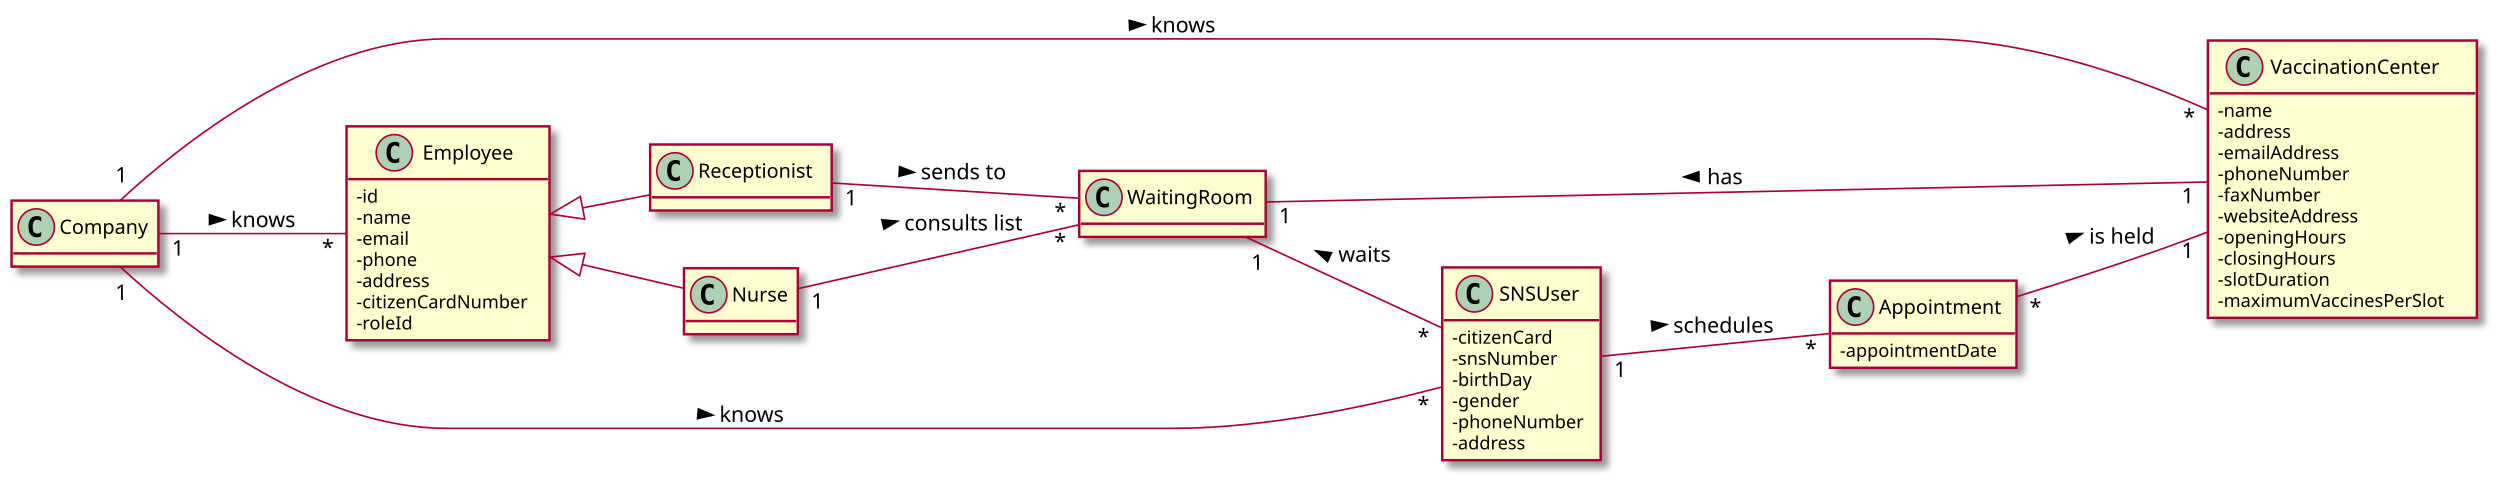
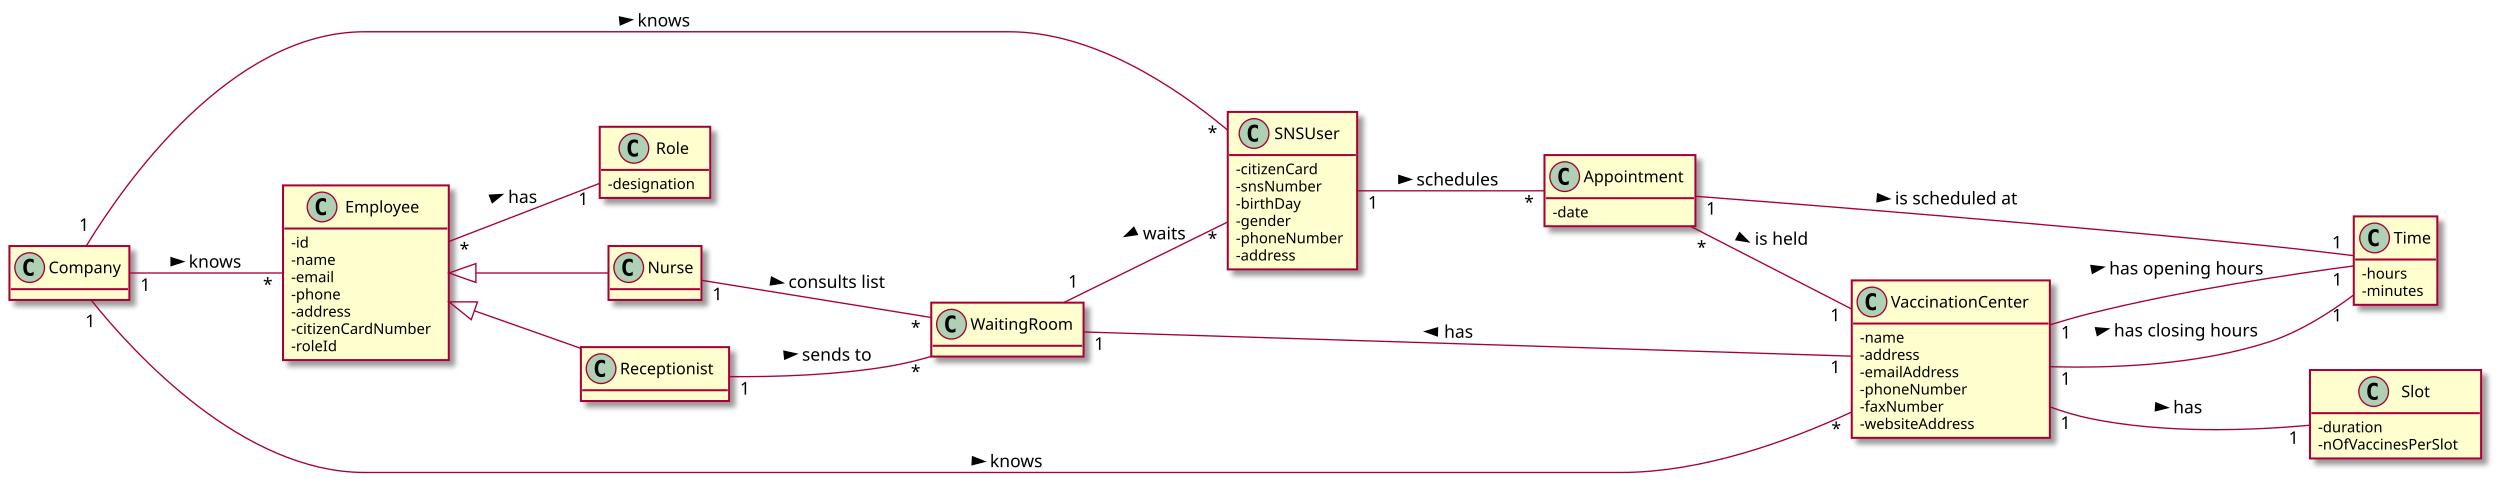
- <svg xmlns="http://www.w3.org/2000/svg" contentScriptType="application/ecmascript" contentStyleType="text/css" height="292px" preserveAspectRatio="none" style="width:1515px;height:292px;background:#FFFFFF;" version="1.1" viewBox="0 0 1515 292" width="1515px" zoomAndPan="magnify">
+ <svg xmlns="http://www.w3.org/2000/svg" contentScriptType="application/ecmascript" contentStyleType="text/css" height="357px" preserveAspectRatio="none" style="width:1855px;height:357px;background:#FFFFFF;" version="1.1" viewBox="0 0 1855 357" width="1855px" zoomAndPan="magnify">
  <defs>
-     <filter height="300%" id="fl11a23ilnosv" width="300%" x="-1" y="-1">
+     <filter height="300%" id="f1f1dnclj67vvy" width="300%" x="-1" y="-1">
      <feGaussianBlur result="blurOut" stdDeviation="2.0" />
      <feColorMatrix in="blurOut" result="blurOut2" type="matrix" values="0 0 0 0 0 0 0 0 0 0 0 0 0 0 0 0 0 0 .4 0" />
      <feOffset dx="4.0" dy="4.0" in="blurOut2" result="blurOut3" />
      <feBlend in="SourceGraphic" in2="blurOut3" mode="normal" />
    </filter>
  </defs>
  <g>
-     <rect codeLine="5" fill="#FEFECE" filter="url(#fl11a23ilnosv)" height="129.633" id="Employee" style="stroke:#A80036;stroke-width:1.5;" width="123" x="210" y="76.566" />
-     <ellipse cx="238.95" cy="92.566" fill="#ADD1B2" rx="11" ry="11" style="stroke:#A80036;stroke-width:1.0;" />
-     <path d="M241.919,98.207 Q241.341,98.503 240.7,98.644 Q240.059,98.8 239.356,98.8 Q236.856,98.8 235.528,97.16 Q234.216,95.503 234.216,92.378 Q234.216,89.253 235.528,87.597 Q236.856,85.941 239.356,85.941 Q240.059,85.941 240.7,86.097 Q241.356,86.253 241.919,86.55 L241.919,89.269 Q241.294,88.691 240.7,88.425 Q240.106,88.144 239.481,88.144 Q238.137,88.144 237.45,89.222 Q236.762,90.285 236.762,92.378 Q236.762,94.472 237.45,95.55 Q238.137,96.613 239.481,96.613 Q240.106,96.613 240.7,96.347 Q241.294,96.066 241.919,95.488 L241.919,98.207 Z " fill="#000000" />
-     <text fill="#000000" font-family="sans-serif" font-size="12" lengthAdjust="spacing" textLength="60" x="256.05" y="96.72">Employee</text>
-     <line style="stroke:#A80036;stroke-width:1.5;" x1="211" x2="332" y1="108.566" y2="108.566" />
-     <text fill="#000000" font-family="sans-serif" font-size="11" lengthAdjust="spacing" textLength="14" x="216" y="122.776">-id</text>
-     <text fill="#000000" font-family="sans-serif" font-size="11" lengthAdjust="spacing" textLength="36" x="216" y="135.581">-name</text>
-     <text fill="#000000" font-family="sans-serif" font-size="11" lengthAdjust="spacing" textLength="35" x="216" y="148.386">-email</text>
-     <text fill="#000000" font-family="sans-serif" font-size="11" lengthAdjust="spacing" textLength="39" x="216" y="161.19">-phone</text>
-     <text fill="#000000" font-family="sans-serif" font-size="11" lengthAdjust="spacing" textLength="51" x="216" y="173.995">-address</text>
-     <text fill="#000000" font-family="sans-serif" font-size="11" lengthAdjust="spacing" textLength="111" x="216" y="186.8">-citizenCardNumber</text>
-     <text fill="#000000" font-family="sans-serif" font-size="11" lengthAdjust="spacing" textLength="36" x="216" y="199.605">-roleId</text>
-     <rect codeLine="15" fill="#FEFECE" filter="url(#fl11a23ilnosv)" height="40" id="Nurse" style="stroke:#A80036;stroke-width:1.5;" width="69" x="414.5" y="162.566" />
-     <ellipse cx="429.5" cy="178.566" fill="#ADD1B2" rx="11" ry="11" style="stroke:#A80036;stroke-width:1.0;" />
-     <path d="M432.469,184.207 Q431.891,184.503 431.25,184.644 Q430.609,184.8 429.906,184.8 Q427.406,184.8 426.078,183.16 Q424.766,181.503 424.766,178.378 Q424.766,175.253 426.078,173.597 Q427.406,171.941 429.906,171.941 Q430.609,171.941 431.25,172.097 Q431.906,172.253 432.469,172.55 L432.469,175.269 Q431.844,174.691 431.25,174.425 Q430.656,174.144 430.031,174.144 Q428.688,174.144 428,175.222 Q427.312,176.285 427.312,178.378 Q427.312,180.472 428,181.55 Q428.688,182.613 430.031,182.613 Q430.656,182.613 431.25,182.347 Q431.844,182.066 432.469,181.488 L432.469,184.207 Z " fill="#000000" />
-     <text fill="#000000" font-family="sans-serif" font-size="12" lengthAdjust="spacing" textLength="37" x="443.5" y="182.72">Nurse</text>
-     <line style="stroke:#A80036;stroke-width:1.5;" x1="415.5" x2="482.5" y1="194.566" y2="194.566" />
-     <rect codeLine="17" fill="#FEFECE" filter="url(#fl11a23ilnosv)" height="40" id="Receptionist" style="stroke:#A80036;stroke-width:1.5;" width="110" x="394" y="87.566" />
-     <ellipse cx="409" cy="103.566" fill="#ADD1B2" rx="11" ry="11" style="stroke:#A80036;stroke-width:1.0;" />
-     <path d="M411.969,109.207 Q411.391,109.503 410.75,109.644 Q410.109,109.8 409.406,109.8 Q406.906,109.8 405.578,108.16 Q404.266,106.503 404.266,103.378 Q404.266,100.253 405.578,98.597 Q406.906,96.941 409.406,96.941 Q410.109,96.941 410.75,97.097 Q411.406,97.253 411.969,97.55 L411.969,100.269 Q411.344,99.691 410.75,99.425 Q410.156,99.144 409.531,99.144 Q408.188,99.144 407.5,100.222 Q406.812,101.285 406.812,103.378 Q406.812,105.472 407.5,106.55 Q408.188,107.613 409.531,107.613 Q410.156,107.613 410.75,107.347 Q411.344,107.066 411.969,106.488 L411.969,109.207 Z " fill="#000000" />
-     <text fill="#000000" font-family="sans-serif" font-size="12" lengthAdjust="spacing" textLength="78" x="423" y="107.72">Receptionist</text>
-     <line style="stroke:#A80036;stroke-width:1.5;" x1="395" x2="503" y1="119.566" y2="119.566" />
-     <rect codeLine="19" fill="#FEFECE" filter="url(#fl11a23ilnosv)" height="168.047" id="VaccinationCenter" style="stroke:#A80036;stroke-width:1.5;" width="163" x="1338" y="24.566" />
-     <ellipse cx="1360.2" cy="40.566" fill="#ADD1B2" rx="11" ry="11" style="stroke:#A80036;stroke-width:1.0;" />
-     <path d="M1363.169,46.206 Q1362.591,46.503 1361.95,46.644 Q1361.309,46.8 1360.606,46.8 Q1358.106,46.8 1356.778,45.16 Q1355.466,43.503 1355.466,40.378 Q1355.466,37.253 1356.778,35.597 Q1358.106,33.941 1360.606,33.941 Q1361.309,33.941 1361.95,34.097 Q1362.606,34.253 1363.169,34.55 L1363.169,37.269 Q1362.544,36.691 1361.95,36.425 Q1361.356,36.144 1360.731,36.144 Q1359.388,36.144 1358.7,37.222 Q1358.013,38.285 1358.013,40.378 Q1358.013,42.472 1358.7,43.55 Q1359.388,44.613 1360.731,44.613 Q1361.356,44.613 1361.95,44.347 Q1362.544,44.066 1363.169,43.488 L1363.169,46.206 Z " fill="#000000" />
-     <text fill="#000000" font-family="sans-serif" font-size="12" lengthAdjust="spacing" textLength="115" x="1375.8" y="44.72">VaccinationCenter</text>
-     <line style="stroke:#A80036;stroke-width:1.5;" x1="1339" x2="1500" y1="56.566" y2="56.566" />
-     <text fill="#000000" font-family="sans-serif" font-size="11" lengthAdjust="spacing" textLength="36" x="1344" y="70.776">-name</text>
-     <text fill="#000000" font-family="sans-serif" font-size="11" lengthAdjust="spacing" textLength="51" x="1344" y="83.581">-address</text>
-     <text fill="#000000" font-family="sans-serif" font-size="11" lengthAdjust="spacing" textLength="82" x="1344" y="96.386">-emailAddress</text>
-     <text fill="#000000" font-family="sans-serif" font-size="11" lengthAdjust="spacing" textLength="84" x="1344" y="109.19">-phoneNumber</text>
-     <text fill="#000000" font-family="sans-serif" font-size="11" lengthAdjust="spacing" textLength="66" x="1344" y="121.995">-faxNumber</text>
-     <text fill="#000000" font-family="sans-serif" font-size="11" lengthAdjust="spacing" textLength="95" x="1344" y="134.8">-websiteAddress</text>
-     <text fill="#000000" font-family="sans-serif" font-size="11" lengthAdjust="spacing" textLength="83" x="1344" y="147.605">-openingHours</text>
-     <text fill="#000000" font-family="sans-serif" font-size="11" lengthAdjust="spacing" textLength="78" x="1344" y="160.409">-closingHours</text>
-     <text fill="#000000" font-family="sans-serif" font-size="11" lengthAdjust="spacing" textLength="73" x="1344" y="173.214">-slotDuration</text>
-     <text fill="#000000" font-family="sans-serif" font-size="11" lengthAdjust="spacing" textLength="151" x="1344" y="186.019">-maximumVaccinesPerSlot</text>
-     <rect codeLine="32" fill="#FEFECE" filter="url(#fl11a23ilnosv)" height="40" id="WaitingRoom" style="stroke:#A80036;stroke-width:1.5;" width="113" x="654" y="103.566" />
-     <ellipse cx="669" cy="119.566" fill="#ADD1B2" rx="11" ry="11" style="stroke:#A80036;stroke-width:1.0;" />
-     <path d="M671.969,125.207 Q671.391,125.503 670.75,125.644 Q670.109,125.8 669.406,125.8 Q666.906,125.8 665.578,124.16 Q664.266,122.503 664.266,119.378 Q664.266,116.253 665.578,114.597 Q666.906,112.941 669.406,112.941 Q670.109,112.941 670.75,113.097 Q671.406,113.253 671.969,113.55 L671.969,116.269 Q671.344,115.691 670.75,115.425 Q670.156,115.144 669.531,115.144 Q668.188,115.144 667.5,116.222 Q666.812,117.285 666.812,119.378 Q666.812,121.472 667.5,122.55 Q668.188,123.613 669.531,123.613 Q670.156,123.613 670.75,123.347 Q671.344,123.066 671.969,122.488 L671.969,125.207 Z " fill="#000000" />
-     <text fill="#000000" font-family="sans-serif" font-size="12" lengthAdjust="spacing" textLength="81" x="683" y="123.72">WaitingRoom</text>
-     <line style="stroke:#A80036;stroke-width:1.5;" x1="655" x2="766" y1="135.566" y2="135.566" />
-     <rect codeLine="34" fill="#FEFECE" filter="url(#fl11a23ilnosv)" height="116.828" id="SNSUser" style="stroke:#A80036;stroke-width:1.5;" width="96" x="874" y="162.066" />
-     <ellipse cx="893.5" cy="178.066" fill="#ADD1B2" rx="11" ry="11" style="stroke:#A80036;stroke-width:1.0;" />
-     <path d="M896.469,183.707 Q895.891,184.003 895.25,184.144 Q894.609,184.3 893.906,184.3 Q891.406,184.3 890.078,182.66 Q888.766,181.003 888.766,177.878 Q888.766,174.753 890.078,173.097 Q891.406,171.441 893.906,171.441 Q894.609,171.441 895.25,171.597 Q895.906,171.753 896.469,172.05 L896.469,174.769 Q895.844,174.191 895.25,173.925 Q894.656,173.644 894.031,173.644 Q892.688,173.644 892,174.722 Q891.312,175.785 891.312,177.878 Q891.312,179.972 892,181.05 Q892.688,182.113 894.031,182.113 Q894.656,182.113 895.25,181.847 Q895.844,181.566 896.469,180.988 L896.469,183.707 Z " fill="#000000" />
-     <text fill="#000000" font-family="sans-serif" font-size="12" lengthAdjust="spacing" textLength="54" x="908.5" y="182.22">SNSUser</text>
-     <line style="stroke:#A80036;stroke-width:1.5;" x1="875" x2="969" y1="194.066" y2="194.066" />
-     <text fill="#000000" font-family="sans-serif" font-size="11" lengthAdjust="spacing" textLength="66" x="880" y="208.276">-citizenCard</text>
-     <text fill="#000000" font-family="sans-serif" font-size="11" lengthAdjust="spacing" textLength="70" x="880" y="221.081">-snsNumber</text>
-     <text fill="#000000" font-family="sans-serif" font-size="11" lengthAdjust="spacing" textLength="51" x="880" y="233.886">-birthDay</text>
-     <text fill="#000000" font-family="sans-serif" font-size="11" lengthAdjust="spacing" textLength="44" x="880" y="246.69">-gender</text>
-     <text fill="#000000" font-family="sans-serif" font-size="11" lengthAdjust="spacing" textLength="84" x="880" y="259.495">-phoneNumber</text>
-     <text fill="#000000" font-family="sans-serif" font-size="11" lengthAdjust="spacing" textLength="51" x="880" y="272.3">-address</text>
-     <rect codeLine="43" fill="#FEFECE" filter="url(#fl11a23ilnosv)" height="40" id="Company" style="stroke:#A80036;stroke-width:1.5;" width="89" x="7" y="121.566" />
-     <ellipse cx="22" cy="137.566" fill="#ADD1B2" rx="11" ry="11" style="stroke:#A80036;stroke-width:1.0;" />
-     <path d="M24.969,143.207 Q24.391,143.503 23.75,143.644 Q23.109,143.8 22.406,143.8 Q19.906,143.8 18.578,142.16 Q17.266,140.503 17.266,137.378 Q17.266,134.253 18.578,132.597 Q19.906,130.941 22.406,130.941 Q23.109,130.941 23.75,131.097 Q24.406,131.253 24.969,131.55 L24.969,134.269 Q24.344,133.691 23.75,133.425 Q23.156,133.144 22.531,133.144 Q21.188,133.144 20.5,134.222 Q19.812,135.285 19.812,137.378 Q19.812,139.472 20.5,140.55 Q21.188,141.613 22.531,141.613 Q23.156,141.613 23.75,141.347 Q24.344,141.066 24.969,140.488 L24.969,143.207 Z " fill="#000000" />
-     <text fill="#000000" font-family="sans-serif" font-size="12" lengthAdjust="spacing" textLength="57" x="36" y="141.72">Company</text>
-     <line style="stroke:#A80036;stroke-width:1.5;" x1="8" x2="95" y1="153.566" y2="153.566" />
-     <rect codeLine="45" fill="#FEFECE" filter="url(#fl11a23ilnosv)" height="52.805" id="Appointment" style="stroke:#A80036;stroke-width:1.5;" width="113" x="1109" y="170.066" />
-     <ellipse cx="1124.45" cy="186.066" fill="#ADD1B2" rx="11" ry="11" style="stroke:#A80036;stroke-width:1.0;" />
-     <path d="M1127.419,191.707 Q1126.841,192.003 1126.2,192.144 Q1125.559,192.3 1124.856,192.3 Q1122.356,192.3 1121.028,190.66 Q1119.716,189.003 1119.716,185.878 Q1119.716,182.753 1121.028,181.097 Q1122.356,179.441 1124.856,179.441 Q1125.559,179.441 1126.2,179.597 Q1126.856,179.753 1127.419,180.05 L1127.419,182.769 Q1126.794,182.191 1126.2,181.925 Q1125.606,181.644 1124.981,181.644 Q1123.638,181.644 1122.95,182.722 Q1122.263,183.785 1122.263,185.878 Q1122.263,187.972 1122.95,189.05 Q1123.638,190.113 1124.981,190.113 Q1125.606,190.113 1126.2,189.847 Q1126.794,189.566 1127.419,188.988 L1127.419,191.707 Z " fill="#000000" />
-     <text fill="#000000" font-family="sans-serif" font-size="12" lengthAdjust="spacing" textLength="80" x="1138.55" y="190.22">Appointment</text>
-     <line style="stroke:#A80036;stroke-width:1.5;" x1="1110" x2="1221" y1="202.066" y2="202.066" />
-     <text fill="#000000" font-family="sans-serif" font-size="11" lengthAdjust="spacing" textLength="101" x="1115" y="216.276">-appointmentDate</text>
-     <path codeLine="50" d="M352.93,160.356 C374.57,165.406 396.79,170.606 414.31,174.696 " fill="none" id="Employee-backto-Nurse" style="stroke:#A80036;stroke-width:1.0;" />
-     <polygon fill="none" points="351.27,167.156,333.39,155.786,354.46,153.526,351.27,167.156" style="stroke:#A80036;stroke-width:1.0;" />
-     <path codeLine="51" d="M353.27,125.916 C367.06,123.246 381.08,120.526 393.96,118.036 " fill="none" id="Employee-backto-Receptionist" style="stroke:#A80036;stroke-width:1.0;" />
-     <polygon fill="none" points="354.36,132.836,333.39,129.766,351.69,119.096,354.36,132.836" style="stroke:#A80036;stroke-width:1.0;" />
-     <path codeLine="53" d="M1337.96,110.276 C1193.03,113.346 891.83,119.736 767.27,122.386 " fill="none" id="VaccinationCenter-WaitingRoom" style="stroke:#A80036;stroke-width:1.0;" />
-     <polygon fill="#000000" points="1020.501,107.238,1029.607,109.985,1029.482,104.108,1020.501,107.238" style="stroke:#000000;stroke-width:1.0;" />
-     <text fill="#000000" font-family="sans-serif" font-size="13" lengthAdjust="spacing" textLength="23" x="1034.5" y="111.633">has</text>
-     <text fill="#000000" font-family="sans-serif" font-size="13" lengthAdjust="spacing" textLength="8" x="1322.074" y="123.196">1</text>
-     <text fill="#000000" font-family="sans-serif" font-size="13" lengthAdjust="spacing" textLength="8" x="775.056" y="135.271">1</text>
-     <path codeLine="54" d="M754.91,143.666 C789.55,159.706 838,182.136 873.64,198.636 " fill="none" id="WaitingRoom-SNSUser" style="stroke:#A80036;stroke-width:1.0;" />
-     <polygon fill="#000000" points="797.463,152.032,804.436,158.499,806.905,153.165,797.463,152.032" style="stroke:#000000;stroke-width:1.0;" />
-     <text fill="#000000" font-family="sans-serif" font-size="13" lengthAdjust="spacing" textLength="32" x="811" y="158.633">waits</text>
-     <text fill="#000000" font-family="sans-serif" font-size="13" lengthAdjust="spacing" textLength="8" x="758.275" y="163.514">1</text>
-     <text fill="#000000" font-family="sans-serif" font-size="13" lengthAdjust="spacing" textLength="7" x="859.023" y="208.606">*</text>
-     <path codeLine="56" d="M483.66,174.916 C526.72,165.126 601.91,148.026 653.62,136.276 " fill="none" id="Nurse-WaitingRoom" style="stroke:#A80036;stroke-width:1.0;" />
-     <polygon fill="#000000" points="543.876,134.024,534.404,133.163,535.707,138.895,543.876,134.024" style="stroke:#000000;stroke-width:1.0;" />
-     <text fill="#000000" font-family="sans-serif" font-size="13" lengthAdjust="spacing" textLength="75" x="548" y="139.633">consults list</text>
-     <text fill="#000000" font-family="sans-serif" font-size="13" lengthAdjust="spacing" textLength="8" x="491.634" y="186.966">1</text>
-     <text fill="#000000" font-family="sans-serif" font-size="13" lengthAdjust="spacing" textLength="7" x="638.884" y="150.941">*</text>
-     <path codeLine="57" d="M504.08,110.896 C547.9,113.606 609.42,117.396 653.69,120.126 " fill="none" id="Receptionist-WaitingRoom" style="stroke:#A80036;stroke-width:1.0;" />
-     <polygon fill="#000000" points="553.99,104.44,545.144,100.95,544.782,106.817,553.99,104.44" style="stroke:#000000;stroke-width:1.0;" />
-     <text fill="#000000" font-family="sans-serif" font-size="13" lengthAdjust="spacing" textLength="55" x="558" y="108.633">sends to</text>
-     <text fill="#000000" font-family="sans-serif" font-size="13" lengthAdjust="spacing" textLength="8" x="512.019" y="124.427">1</text>
-     <text fill="#000000" font-family="sans-serif" font-size="13" lengthAdjust="spacing" textLength="7" x="638.963" y="132.721">*</text>
-     <path codeLine="59" d="M72.77,121.546 C109.1,87.886 189.16,23.566 270.5,23.566 C270.5,23.566 270.5,23.566 1166.5,23.566 C1226.06,23.566 1289.58,45.146 1337.95,66.566 " fill="none" id="Company-VaccinationCenter" style="stroke:#A80036;stroke-width:1.0;" />
-     <polygon fill="#000000" points="693.495,14.915,684.331,12.372,684.586,18.244,693.495,14.915" style="stroke:#000000;stroke-width:1.0;" />
-     <text fill="#000000" font-family="sans-serif" font-size="13" lengthAdjust="spacing" textLength="39" x="697.5" y="19.633">knows</text>
-     <text fill="#000000" font-family="sans-serif" font-size="13" lengthAdjust="spacing" textLength="8" x="69.843" y="110.548">1</text>
-     <text fill="#000000" font-family="sans-serif" font-size="13" lengthAdjust="spacing" textLength="7" x="1323.11" y="75.456">*</text>
-     <path codeLine="60" d="M72.77,161.586 C109.1,195.246 189.16,259.566 270.5,259.566 C270.5,259.566 270.5,259.566 711.5,259.566 C767.92,259.566 831.46,245.726 873.62,234.536 " fill="none" id="Company-SNSUser" style="stroke:#A80036;stroke-width:1.0;" />
-     <polygon fill="#000000" points="431.979,251.586,423.238,247.839,422.705,253.692,431.979,251.586" style="stroke:#000000;stroke-width:1.0;" />
-     <text fill="#000000" font-family="sans-serif" font-size="13" lengthAdjust="spacing" textLength="39" x="436" y="255.633">knows</text>
-     <text fill="#000000" font-family="sans-serif" font-size="13" lengthAdjust="spacing" textLength="8" x="69.843" y="181.756">1</text>
-     <text fill="#000000" font-family="sans-serif" font-size="13" lengthAdjust="spacing" textLength="7" x="859" y="249.779">*</text>
-     <path codeLine="61" d="M96.09,141.566 C128.65,141.566 173.55,141.566 209.65,141.566 " fill="none" id="Company-Employee" style="stroke:#A80036;stroke-width:1.0;" />
-     <polygon fill="#000000" points="136,133.132,126.955,130.193,126.955,136.071,136,133.132" style="stroke:#000000;stroke-width:1.0;" />
-     <text fill="#000000" font-family="sans-serif" font-size="13" lengthAdjust="spacing" textLength="39" x="140" y="137.633">knows</text>
-     <text fill="#000000" font-family="sans-serif" font-size="13" lengthAdjust="spacing" textLength="8" x="104.138" y="154.886">1</text>
-     <text fill="#000000" font-family="sans-serif" font-size="13" lengthAdjust="spacing" textLength="7" x="195.094" y="154.529">*</text>
-     <path codeLine="63" d="M970.14,215.886 C1009.81,211.936 1066.62,206.296 1108.58,202.126 " fill="none" id="SNSUser-Appointment" style="stroke:#A80036;stroke-width:1.0;" />
-     <polygon fill="#000000" points="1009.976,196.638,1000.684,194.608,1001.265,200.457,1009.976,196.638" style="stroke:#000000;stroke-width:1.0;" />
-     <text fill="#000000" font-family="sans-serif" font-size="13" lengthAdjust="spacing" textLength="64" x="1014" y="201.633">schedules</text>
-     <text fill="#000000" font-family="sans-serif" font-size="13" lengthAdjust="spacing" textLength="8" x="978.124" y="228.408">1</text>
-     <text fill="#000000" font-family="sans-serif" font-size="13" lengthAdjust="spacing" textLength="7" x="1093.839" y="215.887">*</text>
-     <path codeLine="64" d="M1222.21,179.736 C1248.38,171.606 1279.93,161.486 1308,151.566 C1317.71,148.136 1327.83,144.406 1337.85,140.626 " fill="none" id="Appointment-VaccinationCenter" style="stroke:#A80036;stroke-width:1.0;" />
-     <polygon fill="#000000" points="1261.736,141.53,1252.227,141.644,1254.11,147.212,1261.736,141.53" style="stroke:#000000;stroke-width:1.0;" />
-     <text fill="#000000" font-family="sans-serif" font-size="13" lengthAdjust="spacing" textLength="41" x="1266" y="147.633">is held</text>
-     <text fill="#000000" font-family="sans-serif" font-size="13" lengthAdjust="spacing" textLength="7" x="1229.924" y="190.628">*</text>
-     <text fill="#000000" font-family="sans-serif" font-size="13" lengthAdjust="spacing" textLength="8" x="1321.954" y="156.344">1</text>
+     <rect codeLine="5" fill="#FEFECE" filter="url(#f1f1dnclj67vvy)" height="129.633" id="Employee" style="stroke:#A80036;stroke-width:1.5;" width="123" x="210" y="137.566" />
+     <ellipse cx="238.95" cy="153.566" fill="#ADD1B2" rx="11" ry="11" style="stroke:#A80036;stroke-width:1.0;" />
+     <path d="M241.919,159.207 Q241.341,159.503 240.7,159.644 Q240.059,159.8 239.356,159.8 Q236.856,159.8 235.528,158.16 Q234.216,156.503 234.216,153.378 Q234.216,150.253 235.528,148.597 Q236.856,146.941 239.356,146.941 Q240.059,146.941 240.7,147.097 Q241.356,147.253 241.919,147.55 L241.919,150.269 Q241.294,149.691 240.7,149.425 Q240.106,149.144 239.481,149.144 Q238.137,149.144 237.45,150.222 Q236.762,151.285 236.762,153.378 Q236.762,155.472 237.45,156.55 Q238.137,157.613 239.481,157.613 Q240.106,157.613 240.7,157.347 Q241.294,157.066 241.919,156.488 L241.919,159.207 Z " fill="#000000" />
+     <text fill="#000000" font-family="sans-serif" font-size="12" lengthAdjust="spacing" textLength="60" x="256.05" y="157.72">Employee</text>
+     <line style="stroke:#A80036;stroke-width:1.5;" x1="211" x2="332" y1="169.566" y2="169.566" />
+     <text fill="#000000" font-family="sans-serif" font-size="11" lengthAdjust="spacing" textLength="14" x="216" y="183.776">-id</text>
+     <text fill="#000000" font-family="sans-serif" font-size="11" lengthAdjust="spacing" textLength="36" x="216" y="196.581">-name</text>
+     <text fill="#000000" font-family="sans-serif" font-size="11" lengthAdjust="spacing" textLength="35" x="216" y="209.386">-email</text>
+     <text fill="#000000" font-family="sans-serif" font-size="11" lengthAdjust="spacing" textLength="39" x="216" y="222.19">-phone</text>
+     <text fill="#000000" font-family="sans-serif" font-size="11" lengthAdjust="spacing" textLength="51" x="216" y="234.995">-address</text>
+     <text fill="#000000" font-family="sans-serif" font-size="11" lengthAdjust="spacing" textLength="111" x="216" y="247.8">-citizenCardNumber</text>
+     <text fill="#000000" font-family="sans-serif" font-size="11" lengthAdjust="spacing" textLength="36" x="216" y="260.604">-roleId</text>
+     <rect codeLine="15" fill="#FEFECE" filter="url(#f1f1dnclj67vvy)" height="52.805" id="Role" style="stroke:#A80036;stroke-width:1.5;" width="82" x="445" y="94.066" />
+     <ellipse cx="470.35" cy="110.066" fill="#ADD1B2" rx="11" ry="11" style="stroke:#A80036;stroke-width:1.0;" />
+     <path d="M473.319,115.707 Q472.741,116.003 472.1,116.144 Q471.459,116.3 470.756,116.3 Q468.256,116.3 466.928,114.66 Q465.616,113.003 465.616,109.878 Q465.616,106.753 466.928,105.097 Q468.256,103.441 470.756,103.441 Q471.459,103.441 472.1,103.597 Q472.756,103.753 473.319,104.05 L473.319,106.769 Q472.694,106.191 472.1,105.925 Q471.506,105.644 470.881,105.644 Q469.538,105.644 468.85,106.722 Q468.163,107.785 468.163,109.878 Q468.163,111.972 468.85,113.05 Q469.538,114.113 470.881,114.113 Q471.506,114.113 472.1,113.847 Q472.694,113.566 473.319,112.988 L473.319,115.707 Z " fill="#000000" />
+     <text fill="#000000" font-family="sans-serif" font-size="12" lengthAdjust="spacing" textLength="27" x="486.65" y="114.22">Role</text>
+     <line style="stroke:#A80036;stroke-width:1.5;" x1="446" x2="526" y1="126.066" y2="126.066" />
+     <text fill="#000000" font-family="sans-serif" font-size="11" lengthAdjust="spacing" textLength="70" x="451" y="140.276">-designation</text>
+     <rect codeLine="19" fill="#FEFECE" filter="url(#f1f1dnclj67vvy)" height="40" id="Nurse" style="stroke:#A80036;stroke-width:1.5;" width="69" x="451.5" y="182.566" />
+     <ellipse cx="466.5" cy="198.566" fill="#ADD1B2" rx="11" ry="11" style="stroke:#A80036;stroke-width:1.0;" />
+     <path d="M469.469,204.207 Q468.891,204.503 468.25,204.644 Q467.609,204.8 466.906,204.8 Q464.406,204.8 463.078,203.16 Q461.766,201.503 461.766,198.378 Q461.766,195.253 463.078,193.597 Q464.406,191.941 466.906,191.941 Q467.609,191.941 468.25,192.097 Q468.906,192.253 469.469,192.55 L469.469,195.269 Q468.844,194.691 468.25,194.425 Q467.656,194.144 467.031,194.144 Q465.688,194.144 465,195.222 Q464.312,196.285 464.312,198.378 Q464.312,200.472 465,201.55 Q465.688,202.613 467.031,202.613 Q467.656,202.613 468.25,202.347 Q468.844,202.066 469.469,201.488 L469.469,204.207 Z " fill="#000000" />
+     <text fill="#000000" font-family="sans-serif" font-size="12" lengthAdjust="spacing" textLength="37" x="480.5" y="202.72">Nurse</text>
+     <line style="stroke:#A80036;stroke-width:1.5;" x1="452.5" x2="519.5" y1="214.566" y2="214.566" />
+     <rect codeLine="21" fill="#FEFECE" filter="url(#f1f1dnclj67vvy)" height="40" id="Receptionist" style="stroke:#A80036;stroke-width:1.5;" width="110" x="431" y="257.566" />
+     <ellipse cx="446" cy="273.566" fill="#ADD1B2" rx="11" ry="11" style="stroke:#A80036;stroke-width:1.0;" />
+     <path d="M448.969,279.207 Q448.391,279.503 447.75,279.644 Q447.109,279.8 446.406,279.8 Q443.906,279.8 442.578,278.16 Q441.266,276.503 441.266,273.378 Q441.266,270.253 442.578,268.597 Q443.906,266.941 446.406,266.941 Q447.109,266.941 447.75,267.097 Q448.406,267.253 448.969,267.55 L448.969,270.269 Q448.344,269.691 447.75,269.425 Q447.156,269.144 446.531,269.144 Q445.188,269.144 444.5,270.222 Q443.812,271.285 443.812,273.378 Q443.812,275.472 444.5,276.55 Q445.188,277.613 446.531,277.613 Q447.156,277.613 447.75,277.347 Q448.344,277.066 448.969,276.488 L448.969,279.207 Z " fill="#000000" />
+     <text fill="#000000" font-family="sans-serif" font-size="12" lengthAdjust="spacing" textLength="78" x="460" y="277.72">Receptionist</text>
+     <line style="stroke:#A80036;stroke-width:1.5;" x1="432" x2="540" y1="289.566" y2="289.566" />
+     <rect codeLine="23" fill="#FEFECE" filter="url(#f1f1dnclj67vvy)" height="116.828" id="VaccinationCenter" style="stroke:#A80036;stroke-width:1.5;" width="147" x="1374" y="208.066" />
+     <ellipse cx="1389" cy="224.066" fill="#ADD1B2" rx="11" ry="11" style="stroke:#A80036;stroke-width:1.0;" />
+     <path d="M1391.969,229.707 Q1391.391,230.003 1390.75,230.144 Q1390.109,230.3 1389.406,230.3 Q1386.906,230.3 1385.578,228.66 Q1384.266,227.003 1384.266,223.878 Q1384.266,220.753 1385.578,219.097 Q1386.906,217.441 1389.406,217.441 Q1390.109,217.441 1390.75,217.597 Q1391.406,217.753 1391.969,218.05 L1391.969,220.769 Q1391.344,220.191 1390.75,219.925 Q1390.156,219.644 1389.531,219.644 Q1388.188,219.644 1387.5,220.722 Q1386.812,221.785 1386.812,223.878 Q1386.812,225.972 1387.5,227.05 Q1388.188,228.113 1389.531,228.113 Q1390.156,228.113 1390.75,227.847 Q1391.344,227.566 1391.969,226.988 L1391.969,229.707 Z " fill="#000000" />
+     <text fill="#000000" font-family="sans-serif" font-size="12" lengthAdjust="spacing" textLength="115" x="1403" y="228.22">VaccinationCenter</text>
+     <line style="stroke:#A80036;stroke-width:1.5;" x1="1375" x2="1520" y1="240.066" y2="240.066" />
+     <text fill="#000000" font-family="sans-serif" font-size="11" lengthAdjust="spacing" textLength="36" x="1380" y="254.276">-name</text>
+     <text fill="#000000" font-family="sans-serif" font-size="11" lengthAdjust="spacing" textLength="51" x="1380" y="267.081">-address</text>
+     <text fill="#000000" font-family="sans-serif" font-size="11" lengthAdjust="spacing" textLength="82" x="1380" y="279.886">-emailAddress</text>
+     <text fill="#000000" font-family="sans-serif" font-size="11" lengthAdjust="spacing" textLength="84" x="1380" y="292.69">-phoneNumber</text>
+     <text fill="#000000" font-family="sans-serif" font-size="11" lengthAdjust="spacing" textLength="66" x="1380" y="305.495">-faxNumber</text>
+     <text fill="#000000" font-family="sans-serif" font-size="11" lengthAdjust="spacing" textLength="95" x="1380" y="318.3">-websiteAddress</text>
+     <rect codeLine="32" fill="#FEFECE" filter="url(#f1f1dnclj67vvy)" height="40" id="WaitingRoom" style="stroke:#A80036;stroke-width:1.5;" width="113" x="691" y="224.566" />
+     <ellipse cx="706" cy="240.566" fill="#ADD1B2" rx="11" ry="11" style="stroke:#A80036;stroke-width:1.0;" />
+     <path d="M708.969,246.207 Q708.391,246.503 707.75,246.644 Q707.109,246.8 706.406,246.8 Q703.906,246.8 702.578,245.16 Q701.266,243.503 701.266,240.378 Q701.266,237.253 702.578,235.597 Q703.906,233.941 706.406,233.941 Q707.109,233.941 707.75,234.097 Q708.406,234.253 708.969,234.55 L708.969,237.269 Q708.344,236.691 707.75,236.425 Q707.156,236.144 706.531,236.144 Q705.188,236.144 704.5,237.222 Q703.812,238.285 703.812,240.378 Q703.812,242.472 704.5,243.55 Q705.188,244.613 706.531,244.613 Q707.156,244.613 707.75,244.347 Q708.344,244.066 708.969,243.488 L708.969,246.207 Z " fill="#000000" />
+     <text fill="#000000" font-family="sans-serif" font-size="12" lengthAdjust="spacing" textLength="81" x="720" y="244.72">WaitingRoom</text>
+     <line style="stroke:#A80036;stroke-width:1.5;" x1="692" x2="803" y1="256.566" y2="256.566" />
+     <rect codeLine="34" fill="#FEFECE" filter="url(#f1f1dnclj67vvy)" height="116.828" id="SNSUser" style="stroke:#A80036;stroke-width:1.5;" width="96" x="911" y="83.066" />
+     <ellipse cx="930.5" cy="99.066" fill="#ADD1B2" rx="11" ry="11" style="stroke:#A80036;stroke-width:1.0;" />
+     <path d="M933.469,104.707 Q932.891,105.003 932.25,105.144 Q931.609,105.3 930.906,105.3 Q928.406,105.3 927.078,103.66 Q925.766,102.003 925.766,98.878 Q925.766,95.753 927.078,94.097 Q928.406,92.441 930.906,92.441 Q931.609,92.441 932.25,92.597 Q932.906,92.753 933.469,93.05 L933.469,95.769 Q932.844,95.191 932.25,94.925 Q931.656,94.644 931.031,94.644 Q929.688,94.644 929,95.722 Q928.312,96.785 928.312,98.878 Q928.312,100.972 929,102.05 Q929.688,103.113 931.031,103.113 Q931.656,103.113 932.25,102.847 Q932.844,102.566 933.469,101.988 L933.469,104.707 Z " fill="#000000" />
+     <text fill="#000000" font-family="sans-serif" font-size="12" lengthAdjust="spacing" textLength="54" x="945.5" y="103.22">SNSUser</text>
+     <line style="stroke:#A80036;stroke-width:1.5;" x1="912" x2="1006" y1="115.066" y2="115.066" />
+     <text fill="#000000" font-family="sans-serif" font-size="11" lengthAdjust="spacing" textLength="66" x="917" y="129.276">-citizenCard</text>
+     <text fill="#000000" font-family="sans-serif" font-size="11" lengthAdjust="spacing" textLength="70" x="917" y="142.081">-snsNumber</text>
+     <text fill="#000000" font-family="sans-serif" font-size="11" lengthAdjust="spacing" textLength="51" x="917" y="154.886">-birthDay</text>
+     <text fill="#000000" font-family="sans-serif" font-size="11" lengthAdjust="spacing" textLength="44" x="917" y="167.69">-gender</text>
+     <text fill="#000000" font-family="sans-serif" font-size="11" lengthAdjust="spacing" textLength="84" x="917" y="180.495">-phoneNumber</text>
+     <text fill="#000000" font-family="sans-serif" font-size="11" lengthAdjust="spacing" textLength="51" x="917" y="193.3">-address</text>
+     <rect codeLine="43" fill="#FEFECE" filter="url(#f1f1dnclj67vvy)" height="40" id="Company" style="stroke:#A80036;stroke-width:1.5;" width="89" x="7" y="182.566" />
+     <ellipse cx="22" cy="198.566" fill="#ADD1B2" rx="11" ry="11" style="stroke:#A80036;stroke-width:1.0;" />
+     <path d="M24.969,204.207 Q24.391,204.503 23.75,204.644 Q23.109,204.8 22.406,204.8 Q19.906,204.8 18.578,203.16 Q17.266,201.503 17.266,198.378 Q17.266,195.253 18.578,193.597 Q19.906,191.941 22.406,191.941 Q23.109,191.941 23.75,192.097 Q24.406,192.253 24.969,192.55 L24.969,195.269 Q24.344,194.691 23.75,194.425 Q23.156,194.144 22.531,194.144 Q21.188,194.144 20.5,195.222 Q19.812,196.285 19.812,198.378 Q19.812,200.472 20.5,201.55 Q21.188,202.613 22.531,202.613 Q23.156,202.613 23.75,202.347 Q24.344,202.066 24.969,201.488 L24.969,204.207 Z " fill="#000000" />
+     <text fill="#000000" font-family="sans-serif" font-size="12" lengthAdjust="spacing" textLength="57" x="36" y="202.72">Company</text>
+     <line style="stroke:#A80036;stroke-width:1.5;" x1="8" x2="95" y1="214.566" y2="214.566" />
+     <rect codeLine="45" fill="#FEFECE" filter="url(#f1f1dnclj67vvy)" height="52.805" id="Appointment" style="stroke:#A80036;stroke-width:1.5;" width="112" x="1146" y="115.066" />
+     <ellipse cx="1161" cy="131.066" fill="#ADD1B2" rx="11" ry="11" style="stroke:#A80036;stroke-width:1.0;" />
+     <path d="M1163.969,136.707 Q1163.391,137.003 1162.75,137.144 Q1162.109,137.3 1161.406,137.3 Q1158.906,137.3 1157.578,135.66 Q1156.266,134.003 1156.266,130.878 Q1156.266,127.753 1157.578,126.097 Q1158.906,124.441 1161.406,124.441 Q1162.109,124.441 1162.75,124.597 Q1163.406,124.753 1163.969,125.05 L1163.969,127.769 Q1163.344,127.191 1162.75,126.925 Q1162.156,126.644 1161.531,126.644 Q1160.188,126.644 1159.5,127.722 Q1158.812,128.785 1158.812,130.878 Q1158.812,132.972 1159.5,134.05 Q1160.188,135.113 1161.531,135.113 Q1162.156,135.113 1162.75,134.847 Q1163.344,134.566 1163.969,133.988 L1163.969,136.707 Z " fill="#000000" />
+     <text fill="#000000" font-family="sans-serif" font-size="12" lengthAdjust="spacing" textLength="80" x="1175" y="135.22">Appointment</text>
+     <line style="stroke:#A80036;stroke-width:1.5;" x1="1147" x2="1257" y1="147.066" y2="147.066" />
+     <text fill="#000000" font-family="sans-serif" font-size="11" lengthAdjust="spacing" textLength="29" x="1152" y="161.276">-date</text>
+     <rect codeLine="49" fill="#FEFECE" filter="url(#f1f1dnclj67vvy)" height="65.609" id="Time" style="stroke:#A80036;stroke-width:1.5;" width="62" x="1746.5" y="160.566" />
+     <ellipse cx="1761.95" cy="176.566" fill="#ADD1B2" rx="11" ry="11" style="stroke:#A80036;stroke-width:1.0;" />
+     <path d="M1764.919,182.207 Q1764.341,182.503 1763.7,182.644 Q1763.059,182.8 1762.356,182.8 Q1759.856,182.8 1758.528,181.16 Q1757.216,179.503 1757.216,176.378 Q1757.216,173.253 1758.528,171.597 Q1759.856,169.941 1762.356,169.941 Q1763.059,169.941 1763.7,170.097 Q1764.356,170.253 1764.919,170.55 L1764.919,173.269 Q1764.294,172.691 1763.7,172.425 Q1763.106,172.144 1762.481,172.144 Q1761.138,172.144 1760.45,173.222 Q1759.763,174.285 1759.763,176.378 Q1759.763,178.472 1760.45,179.55 Q1761.138,180.613 1762.481,180.613 Q1763.106,180.613 1763.7,180.347 Q1764.294,180.066 1764.919,179.488 L1764.919,182.207 Z " fill="#000000" />
+     <text fill="#000000" font-family="sans-serif" font-size="12" lengthAdjust="spacing" textLength="29" x="1776.05" y="180.72">Time</text>
+     <line style="stroke:#A80036;stroke-width:1.5;" x1="1747.5" x2="1807.5" y1="192.566" y2="192.566" />
+     <text fill="#000000" font-family="sans-serif" font-size="11" lengthAdjust="spacing" textLength="37" x="1752.5" y="206.776">-hours</text>
+     <text fill="#000000" font-family="sans-serif" font-size="11" lengthAdjust="spacing" textLength="50" x="1752.5" y="219.581">-minutes</text>
+     <rect codeLine="54" fill="#FEFECE" filter="url(#f1f1dnclj67vvy)" height="65.609" id="Slot" style="stroke:#A80036;stroke-width:1.5;" width="127" x="1714" y="274.566" />
+     <ellipse cx="1761.25" cy="290.566" fill="#ADD1B2" rx="11" ry="11" style="stroke:#A80036;stroke-width:1.0;" />
+     <path d="M1764.219,296.207 Q1763.641,296.503 1763,296.644 Q1762.359,296.8 1761.656,296.8 Q1759.156,296.8 1757.828,295.16 Q1756.516,293.503 1756.516,290.378 Q1756.516,287.253 1757.828,285.597 Q1759.156,283.941 1761.656,283.941 Q1762.359,283.941 1763,284.097 Q1763.656,284.253 1764.219,284.55 L1764.219,287.269 Q1763.594,286.691 1763,286.425 Q1762.406,286.144 1761.781,286.144 Q1760.438,286.144 1759.75,287.222 Q1759.062,288.285 1759.062,290.378 Q1759.062,292.472 1759.75,293.55 Q1760.438,294.613 1761.781,294.613 Q1762.406,294.613 1763,294.347 Q1763.594,294.066 1764.219,293.488 L1764.219,296.207 Z " fill="#000000" />
+     <text fill="#000000" font-family="sans-serif" font-size="12" lengthAdjust="spacing" textLength="24" x="1781.75" y="294.72">Slot</text>
+     <line style="stroke:#A80036;stroke-width:1.5;" x1="1715" x2="1840" y1="306.566" y2="306.566" />
+     <text fill="#000000" font-family="sans-serif" font-size="11" lengthAdjust="spacing" textLength="51" x="1720" y="320.776">-duration</text>
+     <text fill="#000000" font-family="sans-serif" font-size="11" lengthAdjust="spacing" textLength="115" x="1720" y="333.581">-nOfVaccinesPerSlot</text>
+     <path codeLine="59" d="M353.16,202.566 C387.24,202.566 425.04,202.566 451.4,202.566 " fill="none" id="Employee-backto-Nurse" style="stroke:#A80036;stroke-width:1.0;" />
+     <polygon fill="none" points="353.11,209.566,333.11,202.566,353.11,195.566,353.11,209.566" style="stroke:#A80036;stroke-width:1.0;" />
+     <path codeLine="60" d="M352.16,230.676 C378.4,239.946 406.95,250.016 430.83,258.446 " fill="none" id="Employee-backto-Receptionist" style="stroke:#A80036;stroke-width:1.0;" />
+     <polygon fill="none" points="349.64,237.216,333.11,223.956,354.3,224.016,349.64,237.216" style="stroke:#A80036;stroke-width:1.0;" />
+     <path codeLine="62" d="M333.11,179.176 C368.93,165.356 413.3,148.236 444.81,136.076 " fill="none" id="Employee-Role" style="stroke:#A80036;stroke-width:1.0;" />
+     <polygon fill="#000000" points="372.665,144.332,363.168,144.847,365.284,150.33,372.665,144.332" style="stroke:#000000;stroke-width:1.0;" />
+     <text fill="#000000" font-family="sans-serif" font-size="13" lengthAdjust="spacing" textLength="23" x="377" y="150.633">has</text>
+     <text fill="#000000" font-family="sans-serif" font-size="13" lengthAdjust="spacing" textLength="7" x="341.045" y="189.337">*</text>
+     <text fill="#000000" font-family="sans-serif" font-size="13" lengthAdjust="spacing" textLength="8" x="429.043" y="152.126">1</text>
+     <path codeLine="64" d="M1373.77,264.276 C1233.74,259.856 929.46,250.266 804.15,246.316 " fill="none" id="VaccinationCenter-WaitingRoom" style="stroke:#A80036;stroke-width:1.0;" />
+     <polygon fill="#000000" points="1057.503,245.975,1066.45,249.197,1066.636,243.322,1057.503,245.975" style="stroke:#000000;stroke-width:1.0;" />
+     <text fill="#000000" font-family="sans-serif" font-size="13" lengthAdjust="spacing" textLength="23" x="1071.5" y="250.633">has</text>
+     <text fill="#000000" font-family="sans-serif" font-size="13" lengthAdjust="spacing" textLength="8" x="1358.119" y="276.871">1</text>
+     <text fill="#000000" font-family="sans-serif" font-size="13" lengthAdjust="spacing" textLength="8" x="811.921" y="259.577">1</text>
+     <path codeLine="65" d="M789.39,224.466 C824.28,207.306 874.46,182.636 911,164.676 " fill="none" id="WaitingRoom-SNSUser" style="stroke:#A80036;stroke-width:1.0;" />
+     <polygon fill="#000000" points="834.513,175.338,843.927,173.985,841.333,168.71,834.513,175.338" style="stroke:#000000;stroke-width:1.0;" />
+     <text fill="#000000" font-family="sans-serif" font-size="13" lengthAdjust="spacing" textLength="32" x="848" y="177.633">waits</text>
+     <text fill="#000000" font-family="sans-serif" font-size="13" lengthAdjust="spacing" textLength="8" x="792.52" y="213.445">1</text>
+     <text fill="#000000" font-family="sans-serif" font-size="13" lengthAdjust="spacing" textLength="7" x="896.114" y="181.453">*</text>
+     <path codeLine="67" d="M1258.24,145.676 C1347.74,152.466 1529.96,166.846 1684,182.566 C1704.75,184.686 1728.08,187.456 1746.12,189.696 " fill="none" id="Appointment-Time" style="stroke:#A80036;stroke-width:1.0;" />
+     <polygon fill="#000000" points="1401.98,147.582,1393.235,143.842,1392.707,149.696,1401.98,147.582" style="stroke:#000000;stroke-width:1.0;" />
+     <text fill="#000000" font-family="sans-serif" font-size="13" lengthAdjust="spacing" textLength="96" x="1406" y="151.633">is scheduled at</text>
+     <text fill="#000000" font-family="sans-serif" font-size="13" lengthAdjust="spacing" textLength="8" x="1265.958" y="159.251">1</text>
+     <text fill="#000000" font-family="sans-serif" font-size="13" lengthAdjust="spacing" textLength="8" x="1730.381" y="184.333">1</text>
+     <path codeLine="69" d="M1521.11,272.076 C1568.6,273.396 1631.35,270.736 1684,253.566 C1706.75,246.146 1729.33,231.666 1746.49,218.796 " fill="none" id="VaccinationCenter-Time" style="stroke:#A80036;stroke-width:1.0;" />
+     <polygon fill="#000000" points="1564.366,243.982,1554.887,243.203,1556.239,248.923,1564.366,243.982" style="stroke:#000000;stroke-width:1.0;" />
+     <text fill="#000000" font-family="sans-serif" font-size="13" lengthAdjust="spacing" textLength="111" x="1568.5" y="249.633">has closing hours</text>
+     <text fill="#000000" font-family="sans-serif" font-size="13" lengthAdjust="spacing" textLength="8" x="1529.113" y="285.5">1</text>
+     <text fill="#000000" font-family="sans-serif" font-size="13" lengthAdjust="spacing" textLength="8" x="1730.394" y="238.492">1</text>
+     <path codeLine="70" d="M1521.18,240.986 C1531.13,237.916 1541.27,235.006 1551,232.566 C1619.98,215.266 1702.74,203.086 1746.29,197.336 " fill="none" id="VaccinationCenter-Time-1" style="stroke:#A80036;stroke-width:1.0;" />
+     <polygon fill="#000000" points="1560.909,198.18,1551.469,197.017,1552.588,202.787,1560.909,198.18" style="stroke:#000000;stroke-width:1.0;" />
+     <text fill="#000000" font-family="sans-serif" font-size="13" lengthAdjust="spacing" textLength="118" x="1565" y="203.633">has opening hours</text>
+     <text fill="#000000" font-family="sans-serif" font-size="13" lengthAdjust="spacing" textLength="8" x="1529.191" y="251.204">1</text>
+     <text fill="#000000" font-family="sans-serif" font-size="13" lengthAdjust="spacing" textLength="8" x="1730.588" y="211.925">1</text>
+     <path codeLine="71" d="M1521.24,301.996 C1531.05,305.516 1541.14,308.536 1551,310.566 C1605.07,321.686 1667.99,319.646 1713.6,315.566 " fill="none" id="VaccinationCenter-Slot" style="stroke:#A80036;stroke-width:1.0;" />
+     <polygon fill="#000000" points="1608.488,302.484,1599.672,298.916,1599.258,304.779,1608.488,302.484" style="stroke:#000000;stroke-width:1.0;" />
+     <text fill="#000000" font-family="sans-serif" font-size="13" lengthAdjust="spacing" textLength="23" x="1612.5" y="306.633">has</text>
+     <text fill="#000000" font-family="sans-serif" font-size="13" lengthAdjust="spacing" textLength="8" x="1528.892" y="318.304">1</text>
+     <text fill="#000000" font-family="sans-serif" font-size="13" lengthAdjust="spacing" textLength="8" x="1698.173" y="329.357">1</text>
+     <path codeLine="73" d="M520.66,208.016 C563.72,214.986 638.91,227.156 690.62,235.526 " fill="none" id="Nurse-WaitingRoom" style="stroke:#A80036;stroke-width:1.0;" />
+     <polygon fill="#000000" points="580.936,209.931,572.476,205.585,571.537,211.387,580.936,209.931" style="stroke:#000000;stroke-width:1.0;" />
+     <text fill="#000000" font-family="sans-serif" font-size="13" lengthAdjust="spacing" textLength="75" x="585" y="213.633">consults list</text>
+     <text fill="#000000" font-family="sans-serif" font-size="13" lengthAdjust="spacing" textLength="8" x="528.634" y="222.767">1</text>
+     <text fill="#000000" font-family="sans-serif" font-size="13" lengthAdjust="spacing" textLength="7" x="675.884" y="247.404">*</text>
+     <path codeLine="74" d="M541.08,279.456 C575.62,279.736 621.23,278.396 661,271.566 C670.82,269.876 681.07,267.346 690.93,264.496 " fill="none" id="Receptionist-WaitingRoom" style="stroke:#A80036;stroke-width:1.0;" />
+     <polygon fill="#000000" points="590.975,262.636,581.683,260.61,582.267,266.459,590.975,262.636" style="stroke:#000000;stroke-width:1.0;" />
+     <text fill="#000000" font-family="sans-serif" font-size="13" lengthAdjust="spacing" textLength="55" x="595" y="267.633">sends to</text>
+     <text fill="#000000" font-family="sans-serif" font-size="13" lengthAdjust="spacing" textLength="8" x="549.019" y="292.793">1</text>
+     <text fill="#000000" font-family="sans-serif" font-size="13" lengthAdjust="spacing" textLength="7" x="675.858" y="280.258">*</text>
+     <path codeLine="76" d="M67.79,222.836 C100.28,263.366 180.61,350.566 270.5,350.566 C270.5,350.566 270.5,350.566 1203,350.566 C1262.81,350.566 1326.59,327.636 1373.87,305.736 " fill="none" id="Company-VaccinationCenter" style="stroke:#A80036;stroke-width:1.0;" />
+     <polygon fill="#000000" points="730.49,342.449,721.649,338.943,721.277,344.809,730.49,342.449" style="stroke:#000000;stroke-width:1.0;" />
+     <text fill="#000000" font-family="sans-serif" font-size="13" lengthAdjust="spacing" textLength="39" x="734.5" y="346.633">knows</text>
+     <text fill="#000000" font-family="sans-serif" font-size="13" lengthAdjust="spacing" textLength="8" x="63.247" y="242.732">1</text>
+     <text fill="#000000" font-family="sans-serif" font-size="13" lengthAdjust="spacing" textLength="7" x="1358.916" y="322.631">*</text>
+     <path codeLine="77" d="M64.09,182.376 C92.65,135.566 171.33,23.566 270.5,23.566 C270.5,23.566 270.5,23.566 748.5,23.566 C810.49,23.566 871.06,63.276 910.99,96.616 " fill="none" id="Company-SNSUser" style="stroke:#A80036;stroke-width:1.0;" />
+     <polygon fill="#000000" points="468.975,14.629,459.679,12.616,460.272,18.464,468.975,14.629" style="stroke:#000000;stroke-width:1.0;" />
+     <text fill="#000000" font-family="sans-serif" font-size="13" lengthAdjust="spacing" textLength="39" x="473" y="19.633">knows</text>
+     <text fill="#000000" font-family="sans-serif" font-size="13" lengthAdjust="spacing" textLength="8" x="58.613" y="171.328">1</text>
+     <text fill="#000000" font-family="sans-serif" font-size="13" lengthAdjust="spacing" textLength="7" x="896.102" y="102.972">*</text>
+     <path codeLine="78" d="M96.09,202.566 C128.65,202.566 173.55,202.566 209.65,202.566 " fill="none" id="Company-Employee" style="stroke:#A80036;stroke-width:1.0;" />
+     <polygon fill="#000000" points="136,194.132,126.955,191.193,126.955,197.071,136,194.132" style="stroke:#000000;stroke-width:1.0;" />
+     <text fill="#000000" font-family="sans-serif" font-size="13" lengthAdjust="spacing" textLength="39" x="140" y="198.633">knows</text>
+     <text fill="#000000" font-family="sans-serif" font-size="13" lengthAdjust="spacing" textLength="8" x="104.138" y="215.886">1</text>
+     <text fill="#000000" font-family="sans-serif" font-size="13" lengthAdjust="spacing" textLength="7" x="195.094" y="215.529">*</text>
+     <path codeLine="80" d="M1007.04,141.566 C1046.76,141.566 1103.71,141.566 1145.63,141.566 " fill="none" id="SNSUser-Appointment" style="stroke:#A80036;stroke-width:1.0;" />
+     <polygon fill="#000000" points="1047,133.132,1037.955,130.193,1037.955,136.071,1047,133.132" style="stroke:#000000;stroke-width:1.0;" />
+     <text fill="#000000" font-family="sans-serif" font-size="13" lengthAdjust="spacing" textLength="64" x="1051" y="137.633">schedules</text>
+     <text fill="#000000" font-family="sans-serif" font-size="13" lengthAdjust="spacing" textLength="8" x="1015.009" y="154.805">1</text>
+     <text fill="#000000" font-family="sans-serif" font-size="13" lengthAdjust="spacing" textLength="7" x="1130.959" y="154.615">*</text>
+     <path codeLine="81" d="M1254.64,168.076 C1289.26,185.846 1335.36,209.516 1373.69,229.186 " fill="none" id="Appointment-VaccinationCenter" style="stroke:#A80036;stroke-width:1.0;" />
+     <polygon fill="#000000" points="1297.448,179.416,1290.743,172.671,1288.059,177.9,1297.448,179.416" style="stroke:#000000;stroke-width:1.0;" />
+     <text fill="#000000" font-family="sans-serif" font-size="13" lengthAdjust="spacing" textLength="41" x="1302" y="181.633">is held</text>
+     <text fill="#000000" font-family="sans-serif" font-size="13" lengthAdjust="spacing" textLength="7" x="1259.004" y="188.046">*</text>
+     <text fill="#000000" font-family="sans-serif" font-size="13" lengthAdjust="spacing" textLength="8" x="1358.031" y="238.327">1</text>
  </g>
</svg>
